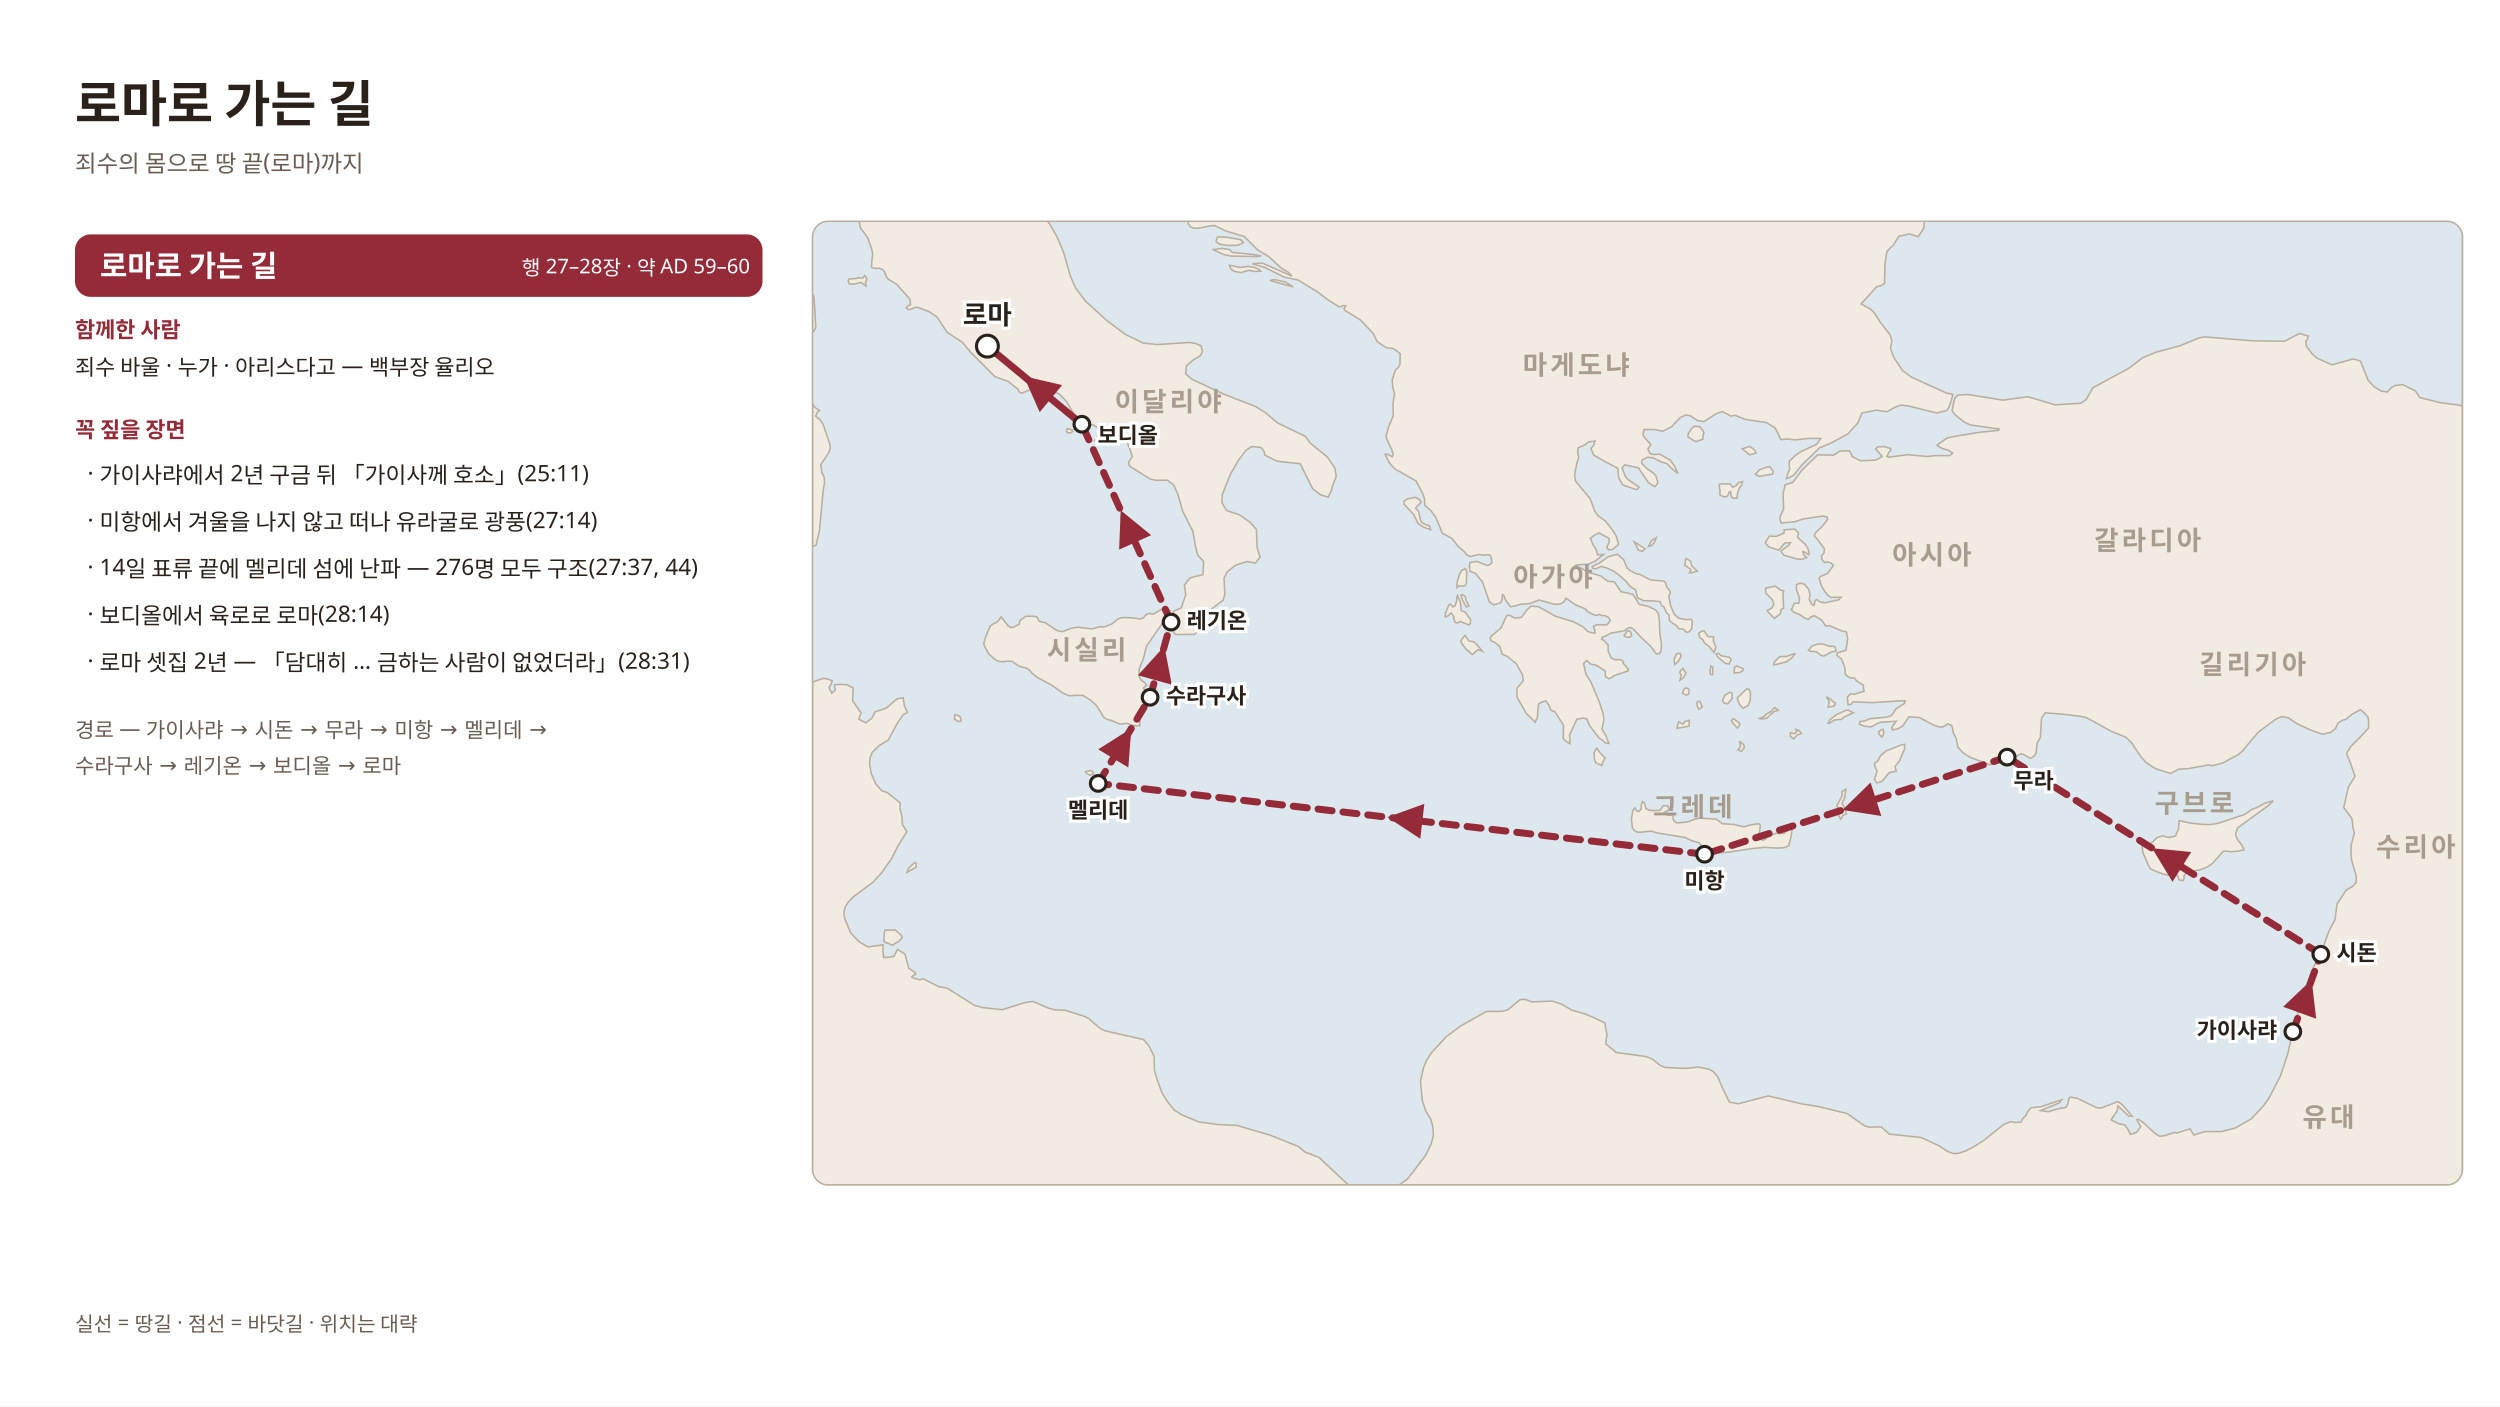
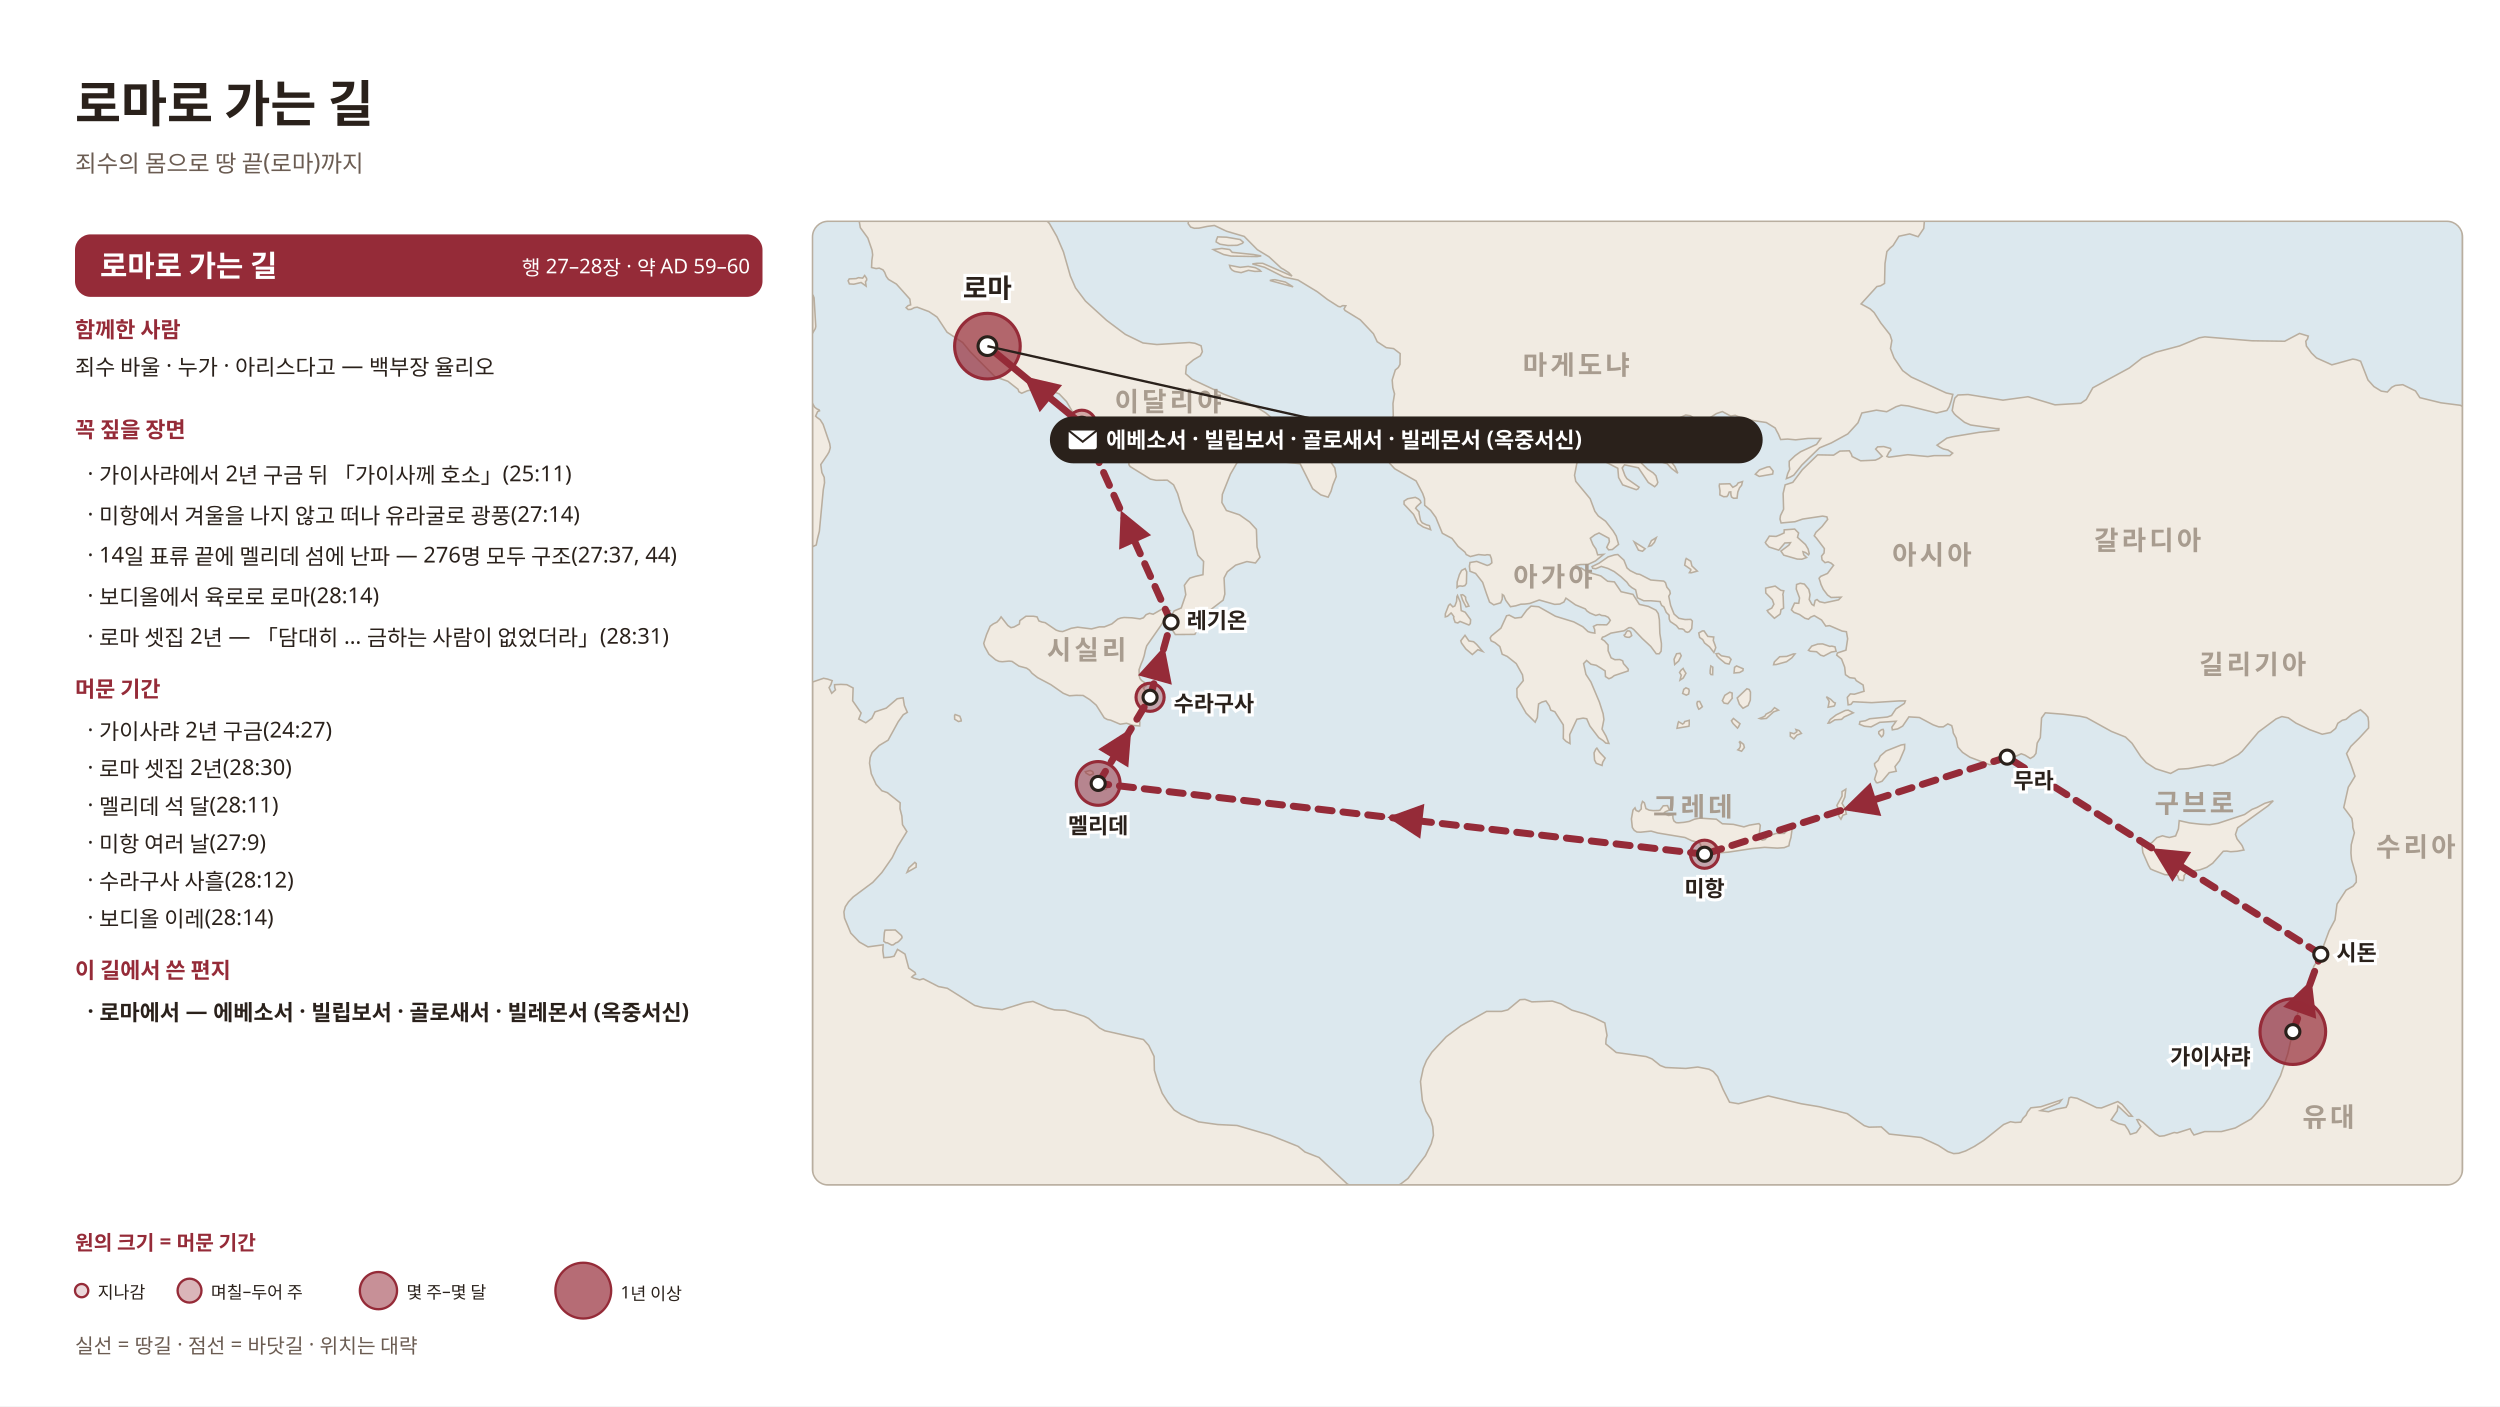
<svg xmlns="http://www.w3.org/2000/svg" width="1600" height="900" viewBox="0 0 1600 900" font-family="'Malgun Gothic','맑은 고딕','Noto Sans KR','WenQuanYi Zen Hei',sans-serif">
  <rect width="1600" height="900" fill="#FFFFFF" />
  <defs>
    <marker id="m4a4" viewBox="0 0 10 10" refX="6" refY="5" markerWidth="5" markerHeight="5" orient="auto">
      <path d="M0,0 L10,5 L0,10 Z" fill="#952B38" />
    </marker>
    <clipPath id="m4clip">
      <rect x="520" y="141.63" width="1056" height="616.741" rx="10" />
    </clipPath>
  </defs>
  <g clip-path="url(#m4clip)">
    <rect x="520" y="141.63" width="1056" height="616.741" fill="#DCE8EE" />
    <path d="M1055.5,518.5L1058.1,518.8L1061.6,518.7L1062.4,518.5L1064.5,515.7L1067.2,515.6L1068.4,518.4L1065.7,519.6L1065.1,520.3L1065.6,520.9L1067.8,521.9L1070.6,521.5L1070.7,523.6L1071.3,525.4L1072.7,526.5L1074.2,526.6L1077.7,526.3L1081.1,525.7L1084.4,524.3L1087.9,523.6L1098.5,524.3L1102.3,527.2L1109.4,527.6L1116.1,529.2L1119.6,528.1L1125.7,527.1L1126.6,528.2L1125.8,534.8L1126.2,536.8L1127.9,537.7L1129.6,537.3L1131.7,535.1L1136.7,533.4L1141.9,533.4L1146.3,529.0L1147.7,528.8L1146.9,530.9L1146.2,536.0L1145.3,539.0L1144.9,541.3L1141.9,542.5L1137.5,542.8L1129.3,542.3L1121.2,543.1L1106.0,545.4L1090.9,546.5L1088.9,545.8L1088.9,542.8L1088.5,540.8L1087.5,539.3L1082.8,538.1L1078.4,536.0L1060.9,533.1L1056.7,531.9L1050.0,532.6L1047.6,532.5L1045.9,531.4L1044.7,529.6L1044.1,524.1L1045.1,518.5L1046.4,517.0L1047.1,518.7L1048.8,519.4L1050.4,517.7L1050.4,515.2L1051.2,512.9L1052.4,513.8L1053.4,517.5L1055.5,518.5ZM1039.3,358.5L1041.3,363.5L1043.3,365.2L1047.5,367.3L1049.5,367.6L1056.5,371.2L1064.8,371.9L1065.9,372.9L1066.8,375.8L1068.6,378.0L1069.0,379.8L1068.0,381.6L1069.2,387.5L1071.4,393.0L1074.5,395.7L1078.4,396.5L1082.1,396.4L1083.1,397.5L1082.7,402.3L1081.1,404.3L1079.9,404.7L1078.6,404.2L1077.7,403.0L1076.6,402.5L1074.5,402.4L1072.9,400.4L1069.0,397.8L1068.3,396.2L1068.2,393.7L1066.4,391.9L1064.9,388.4L1063.5,387.5L1062.7,385.8L1062.5,385.0L1056.7,384.5L1052.0,384.5L1048.0,382.6L1046.8,377.5L1044.4,376.1L1042.6,374.6L1041.2,372.6L1037.3,369.0L1033.1,365.8L1029.1,363.8L1024.8,362.5L1021.3,364.0L1019.3,363.7L1018.9,362.6L1023.3,360.5L1029.2,356.4L1033.4,355.1L1035.4,354.9L1039.3,358.5ZM1451.6,515.7L1432.1,529.8L1430.7,534.0L1431.7,536.9L1434.4,540.4L1435.0,541.3L1436.1,544.0L1431.8,544.8L1427.6,545.1L1425.2,544.7L1422.9,544.8L1416.1,552.5L1412.3,555.1L1407.9,556.7L1403.5,557.5L1401.2,557.6L1399.2,558.6L1397.8,560.4L1397.8,562.2L1397.1,563.6L1394.7,563.2L1393.7,560.5L1391.9,559.3L1387.6,559.9L1385.5,559.8L1378.5,557.1L1376.3,556.1L1375.0,553.8L1371.4,545.6L1370.8,539.5L1374.2,541.1L1377.3,539.2L1380.4,536.1L1384.0,534.9L1386.1,535.5L1388.4,536.0L1392.4,535.0L1394.2,530.5L1394.7,525.2L1401.4,526.7L1408.4,527.5L1414.1,527.8L1419.6,526.9L1436.5,521.3L1441.3,518.0L1444.4,516.8L1449.5,514.1L1454.9,512.5L1451.6,515.7ZM524.9,268.6L526.8,271.6L531.0,283.9L531.4,286.5L530.6,289.2L529.5,291.1L525.3,297.3L526.0,302.4L527.5,305.5L527.7,309.0L526.9,313.4L524.4,340.0L523.2,344.7L522.4,348.8L520.0,349.9L520.0,258.2L521.4,260.6L522.8,261.7L524.2,262.3L524.5,262.9L523.3,263.4L522.0,266.3L522.8,267.1L524.9,268.6ZM520.0,188.7L520.4,189.1L521.0,190.6L522.1,208.9L521.8,210.3L520.0,213.3ZM746.7,393.0L744.2,398.3L742.9,400.4L733.9,413.3L733.0,416.3L732.3,419.6L731.4,422.4L730.2,425.2L729.0,428.6L729.1,432.5L729.6,434.3L730.7,435.6L732.5,436.8L733.8,438.6L731.7,440.3L734.1,443.5L736.0,445.5L736.2,447.4L736.2,449.3L732.2,453.1L730.6,455.0L729.5,457.5L729.1,460.1L729.5,462.3L729.4,464.6L725.3,464.3L721.0,462.9L716.9,463.5L710.8,460.9L708.7,460.5L706.7,459.4L701.6,451.3L697.5,447.8L693.2,445.1L688.8,445.0L684.4,445.3L680.5,443.7L672.6,438.2L664.1,433.7L660.5,430.9L658.9,428.9L657.0,427.6L652.1,426.3L647.7,423.3L645.8,423.1L641.5,423.5L639.4,423.3L637.2,422.3L632.9,418.7L630.2,413.8L629.6,411.7L631.4,406.1L633.7,400.8L635.7,399.3L638.0,398.2L639.5,396.6L640.7,394.8L645.0,400.3L647.0,401.7L648.9,401.3L652.4,399.4L652.7,397.2L656.6,394.4L661.4,394.4L663.7,394.8L664.9,397.4L666.8,398.1L668.9,398.5L676.0,403.3L678.1,404.0L680.1,404.2L685.6,402.1L689.7,401.4L698.6,402.5L703.5,401.2L706.8,401.2L711.6,399.3L715.4,396.2L717.4,395.5L719.4,395.2L724.5,395.4L729.6,396.1L731.8,395.4L733.5,393.4L735.7,392.5L738.0,393.1L743.9,389.7L746.4,389.5L748.9,390.8L746.7,393.0ZM1576.0,141.6L1576.0,758.4L520.0,758.4L520.0,436.5L527.1,434.1L529.6,434.6L532.6,435.6L531.8,438.1L530.6,440.1L532.3,443.7L534.7,441.5L534.2,440.0L534.1,438.2L538.2,438.0L542.0,438.2L546.0,440.3L545.7,448.5L551.1,456.3L549.6,460.2L554.1,462.6L558.0,459.7L560.0,455.6L567.2,453.2L574.2,447.2L578.0,446.6L578.8,451.5L580.7,455.9L578.1,457.4L574.8,462.0L568.4,473.7L562.7,477.1L558.2,481.6L556.9,484.8L556.5,488.5L557.6,495.2L560.7,502.0L564.4,506.1L567.9,507.3L576.1,513.8L576.0,517.6L577.2,522.3L577.6,527.8L580.4,532.2L574.4,541.9L571.0,548.9L564.4,558.4L558.6,564.7L546.1,574.0L543.1,577.1L541.0,580.3L540.1,583.6L540.5,587.6L544.5,597.2L550.0,602.9L555.5,606.0L565.2,604.7L565.0,608.4L565.6,612.9L569.5,612.6L572.2,612.0L574.4,607.6L579.2,610.6L581.6,619.6L585.6,622.4L586.0,623.5L584.7,624.2L583.5,625.3L584.7,626.0L588.6,627.1L590.9,626.4L594.8,628.4L600.6,631.4L606.3,632.5L623.8,643.5L629.2,644.9L641.4,646.2L655.8,641.7L661.1,640.9L670.7,645.1L674.8,646.3L681.8,646.6L693.8,650.4L696.7,651.8L703.7,657.9L707.1,659.7L731.8,665.3L735.2,669.1L738.6,676.1L738.8,685.0L740.7,691.4L743.8,699.7L747.5,705.5L751.5,710.4L756.2,713.4L767.1,718.0L779.3,719.7L791.7,720.3L812.9,726.5L830.8,733.7L835.2,737.3L844.2,740.8L862.2,757.7L863.5,758.4L895.3,758.4L896.5,757.7L901.1,754.2L912.3,739.6L916.0,732.0L917.4,726.7L917.0,721.2L915.7,716.3L912.6,711.2L910.3,704.4L909.1,692.1L910.9,683.7L913.0,678.6L916.4,673.4L925.6,663.5L935.0,656.5L951.4,647.3L961.0,647.3L965.0,646.3L972.8,639.8L976.0,639.6L980.4,641.2L993.5,640.7L999.1,642.5L1006.0,646.5L1014.6,649.0L1020.6,651.5L1027.1,654.7L1028.5,662.7L1027.9,665.0L1027.7,668.1L1034.4,673.6L1053.5,676.2L1057.3,677.7L1062.5,681.9L1065.9,683.2L1078.9,683.8L1086.6,682.9L1093.8,684.3L1096.5,685.8L1099.3,689.0L1102.7,697.1L1104.0,699.7L1106.9,705.4L1112.6,706.4L1131.7,701.4L1152.8,706.4L1164.3,708.3L1182.2,712.7L1193.1,720.4L1196.2,721.4L1204.0,721.2L1209.1,725.8L1229.5,728.0L1240.4,733.0L1246.6,737.0L1250.3,738.3L1253.5,738.1L1258.0,736.6L1263.6,733.7L1269.7,729.8L1282.3,719.7L1286.7,717.9L1289.7,718.4L1293.3,718.2L1294.8,715.6L1296.7,713.7L1297.7,711.5L1299.8,709.0L1306.2,708.3L1319.4,703.9L1317.9,705.9L1305.9,710.8L1311.0,711.5L1316.3,709.8L1322.3,708.7L1323.4,706.6L1324.2,702.7L1325.4,702.2L1329.4,702.9L1341.8,708.9L1344.9,709.1L1353.6,705.7L1355.4,705.0L1358.2,706.9L1364.6,714.4L1362.4,714.3L1355.5,707.8L1355.0,711.0L1351.1,716.7L1355.9,719.1L1359.9,720.0L1362.1,723.2L1363.4,726.0L1367.3,724.8L1370.1,721.0L1368.7,718.8L1367.6,716.6L1368.9,716.5L1371.6,718.4L1379.4,725.6L1382.1,727.2L1385.1,726.9L1391.5,724.8L1393.3,725.1L1401.7,722.4L1402.8,724.5L1404.1,726.4L1411.0,724.2L1421.7,724.2L1430.6,721.9L1440.8,716.1L1441.6,715.2L1448.6,707.8L1452.0,703.0L1452.2,702.7L1459.5,688.5L1464.2,674.4L1468.6,654.9L1471.7,645.0L1474.4,638.4L1475.6,633.0L1477.3,629.4L1479.1,624.8L1480.8,618.5L1484.1,613.4L1490.6,595.8L1494.4,588.7L1495.7,578.6L1501.5,569.7L1506.0,567.1L1508.0,564.6L1508.0,560.8L1505.0,550.3L1504.6,545.9L1504.8,540.6L1506.8,533.0L1505.8,529.5L1505.7,527.1L1505.2,523.8L1500.0,516.8L1502.9,503.8L1504.9,500.6L1507.2,496.8L1504.6,489.3L1501.8,482.3L1504.5,477.7L1510.0,472.3L1515.9,465.9L1515.9,462.0L1515.5,459.0L1513.9,457.0L1510.7,454.2L1505.3,457.1L1501.4,460.4L1499.0,461.0L1496.2,462.9L1494.8,466.2L1491.6,468.8L1486.2,469.9L1478.2,467.0L1469.4,462.8L1464.5,459.4L1460.4,458.6L1456.7,460.1L1445.4,468.5L1435.0,480.8L1432.5,482.9L1422.8,488.2L1416.4,490.0L1413.4,489.6L1400.6,491.9L1394.2,492.3L1389.2,495.0L1379.6,492.0L1373.6,488.1L1370.1,484.2L1364.5,475.7L1360.3,471.7L1351.3,468.1L1335.4,459.3L1331.2,458.4L1320.4,457.1L1309.0,456.2L1306.6,459.5L1305.8,472.1L1303.8,475.6L1303.0,482.2L1301.6,484.1L1299.4,485.4L1296.0,483.3L1293.6,482.4L1288.1,485.0L1277.1,488.8L1273.3,489.4L1260.7,484.6L1256.0,481.5L1253.0,478.1L1251.9,472.4L1250.1,469.1L1249.8,466.9L1249.1,464.4L1246.6,463.3L1243.7,465.2L1240.8,465.2L1237.2,463.9L1228.4,459.2L1221.7,458.8L1217.7,464.7L1214.5,466.5L1211.1,467.1L1210.8,465.4L1213.5,461.6L1203.0,462.3L1197.5,465.2L1193.2,464.8L1190.0,463.5L1190.4,461.8L1193.8,461.3L1196.6,460.0L1207.9,458.9L1210.6,457.9L1213.4,453.7L1218.8,450.2L1219.4,448.6L1215.3,448.6L1197.9,449.7L1186.0,449.1L1184.6,450.8L1182.8,451.1L1182.3,446.3L1184.2,444.1L1186.8,444.3L1193.0,442.4L1192.4,438.4L1188.0,435.6L1187.1,434.1L1183.8,433.7L1181.1,431.8L1180.6,427.0L1178.6,421.8L1175.5,419.3L1175.9,417.9L1181.4,416.1L1182.5,408.8L1181.7,404.3L1179.0,403.9L1170.9,400.4L1168.5,400.7L1165.8,396.8L1161.1,394.0L1158.8,395.0L1157.4,396.3L1155.2,395.7L1151.7,393.3L1148.1,391.9L1146.5,390.3L1148.5,386.0L1151.2,386.1L1151.7,382.7L1149.6,377.0L1149.8,374.1L1152.1,373.3L1154.8,373.8L1157.6,377.2L1158.4,380.6L1157.9,383.7L1159.6,386.8L1160.9,387.6L1161.7,384.3L1162.9,383.7L1164.5,385.1L1167.8,385.8L1176.7,383.9L1178.3,382.2L1171.9,382.4L1169.6,380.8L1166.9,377.2L1165.4,374.0L1165.0,372.5L1164.2,370.1L1165.2,368.9L1169.6,367.0L1173.5,361.8L1171.9,360.4L1170.0,359.6L1168.0,360.1L1166.1,358.3L1165.8,355.9L1167.4,353.9L1167.6,351.1L1162.5,344.4L1161.1,342.9L1162.2,340.7L1166.1,337.0L1169.7,332.4L1169.2,330.8L1166.5,330.3L1153.7,332.2L1148.8,333.9L1139.9,334.7L1139.2,332.2L1139.5,330.0L1141.5,325.9L1141.2,315.8L1142.5,310.3L1147.4,308.7L1153.5,300.6L1163.3,291.1L1173.5,291.3L1177.5,288.7L1183.6,288.5L1184.8,290.5L1185.4,292.2L1190.8,294.9L1200.2,294.5L1202.5,293.5L1204.6,292.0L1200.4,287.4L1201.7,286.0L1205.6,285.8L1209.9,287.0L1210.2,288.0L1208.9,289.5L1207.6,292.1L1208.9,292.6L1221.0,291.0L1233.8,292.2L1237.8,291.6L1247.9,291.6L1249.7,290.0L1246.7,288.0L1243.7,287.3L1241.7,286.3L1239.7,284.9L1246.0,280.4L1249.7,279.5L1266.6,276.7L1279.2,275.4L1279.3,274.3L1277.5,274.3L1261.2,272.0L1257.3,270.3L1251.9,266.0L1250.7,264.8L1249.4,262.8L1250.2,258.3L1251.1,254.8L1253.1,252.8L1259.6,252.5L1281.9,256.1L1297.9,253.9L1315.2,259.1L1331.7,258.1L1335.2,255.7L1339.4,248.2L1362.8,235.5L1371.0,229.1L1379.8,225.4L1394.9,221.4L1407.5,216.2L1411.1,215.6L1441.3,218.1L1462.2,218.4L1471.7,213.4L1477.3,215.1L1476.8,216.9L1475.7,218.4L1476.1,221.5L1479.4,226.0L1482.6,229.1L1492.4,233.5L1505.8,229.8L1508.0,230.2L1510.8,231.2L1515.5,243.2L1519.3,247.4L1524.0,250.3L1527.9,250.9L1530.7,247.9L1533.0,246.7L1537.8,246.2L1545.9,250.2L1548.7,254.5L1562.2,257.8L1574.7,259.4L1576.0,260.2L1576.0,141.6L1231.6,141.6L1231.2,146.2L1227.6,151.5L1222.2,149.7L1215.3,151.2L1211.6,157.1L1209.5,158.9L1207.6,161.0L1206.4,168.7L1206.1,181.4L1203.6,182.9L1201.2,183.4L1191.1,194.5L1196.9,197.7L1199.4,200.0L1203.7,206.7L1209.6,214.2L1210.8,217.9L1209.9,223.1L1212.2,229.1L1217.7,237.2L1223.2,241.3L1245.6,251.5L1249.8,252.4L1248.8,256.5L1247.5,260.3L1246.0,262.7L1239.4,264.3L1221.3,259.8L1216.7,259.3L1213.5,260.3L1207.5,263.5L1200.9,262.5L1191.6,264.3L1189.1,270.6L1182.6,277.7L1172.0,283.5L1164.5,286.6L1153.2,297.6L1148.0,304.1L1145.8,305.3L1143.3,306.3L1144.1,303.2L1145.4,300.3L1145.1,298.2L1145.1,295.2L1148.9,291.6L1152.4,289.1L1162.6,284.4L1165.3,280.6L1157.2,280.6L1149.2,281.5L1144.1,281.0L1139.6,281.3L1138.2,277.9L1137.1,275.9L1136.1,273.9L1130.4,270.4L1116.9,268.4L1110.5,265.8L1107.7,266.3L1102.3,263.4L1098.5,264.7L1090.6,269.8L1086.4,269.2L1081.9,266.1L1078.9,265.6L1075.4,267.2L1069.8,273.1L1064.1,276.0L1059.0,274.9L1052.2,274.9L1051.5,278.2L1052.9,280.5L1056.5,284.4L1054.7,287.4L1056.1,290.3L1058.5,290.9L1062.3,290.7L1069.0,294.5L1071.9,298.6L1073.8,302.9L1069.8,299.8L1067.0,296.8L1063.2,295.6L1057.8,293.0L1054.5,292.6L1051.0,294.4L1050.6,296.5L1054.5,300.3L1058.0,302.6L1059.8,304.5L1061.0,308.7L1060.4,310.1L1059.0,311.5L1054.9,308.8L1048.6,299.4L1039.7,297.5L1038.2,299.5L1040.0,304.4L1041.2,306.3L1049.0,311.8L1048.3,312.9L1047.2,313.4L1038.5,310.3L1035.9,305.6L1035.4,299.7L1027.5,295.6L1019.9,291.2L1018.2,286.9L1019.8,285.3L1020.9,282.3L1016.7,282.8L1014.2,284.8L1009.9,286.6L1009.7,289.8L1010.4,292.7L1009.1,296.9L1007.7,304.2L1008.5,308.1L1017.7,319.2L1020.7,327.2L1022.9,330.2L1027.6,333.6L1032.4,339.8L1034.4,343.1L1035.9,348.4L1031.9,351.7L1029.5,351.9L1028.3,350.3L1030.0,346.7L1029.7,344.5L1023.4,341.1L1020.7,342.3L1017.8,344.5L1019.5,348.6L1021.4,351.4L1022.5,355.1L1026.3,354.8L1021.1,359.0L1016.4,361.2L1011.7,361.3L1008.7,361.7L1007.7,362.7L1010.1,363.5L1012.1,363.6L1015.4,365.9L1024.5,368.6L1028.9,372.0L1033.2,372.4L1037.5,378.7L1045.1,380.4L1049.2,386.8L1055.0,388.1L1059.8,390.5L1061.3,392.7L1062.0,396.7L1062.3,405.4L1063.3,411.8L1063.3,413.8L1063.1,416.8L1061.9,418.4L1060.0,418.4L1056.5,413.7L1051.1,408.7L1045.5,402.8L1043.9,401.7L1042.5,401.7L1039.4,403.7L1031.0,405.2L1027.1,407.3L1025.6,407.8L1025.0,409.0L1026.9,410.2L1029.2,412.8L1029.2,416.5L1031.1,421.0L1033.5,422.2L1036.7,422.1L1038.5,422.9L1039.0,424.7L1040.9,426.8L1042.1,428.3L1042.0,429.4L1033.1,432.4L1031.4,433.7L1029.7,434.4L1027.5,433.0L1027.3,429.4L1024.4,427.5L1021.6,425.8L1018.2,425.1L1015.4,422.7L1013.5,424.7L1015.0,431.6L1018.2,436.5L1023.6,449.3L1026.0,456.8L1026.5,460.5L1025.3,466.6L1027.9,471.2L1029.7,475.8L1027.7,475.6L1026.0,474.0L1023.2,472.1L1017.5,464.6L1015.5,460.0L1013.2,459.6L1009.2,460.3L1004.6,470.2L1004.8,475.9L1002.3,474.5L1000.5,472.7L1000.6,466.5L1000.5,463.9L995.1,455.5L992.5,454.5L991.5,451.7L989.4,448.6L986.9,449.3L984.7,450.5L984.2,455.0L983.9,459.2L982.5,462.2L976.7,456.4L970.9,446.2L970.8,440.7L974.9,435.6L974.4,431.9L970.4,424.7L964.6,420.1L961.4,418.7L959.9,413.8L956.8,411.3L954.3,410.1L953.7,408.3L954.5,407.0L960.6,402.0L964.2,394.1L965.9,393.7L969.6,395.6L973.7,395.1L977.1,390.5L979.9,387.9L984.7,388.3L995.5,394.4L1007.2,398.0L1013.0,401.1L1016.3,404.2L1018.1,404.8L1020.7,405.2L1020.6,403.0L1019.8,400.9L1022.1,399.8L1028.3,399.9L1029.5,398.7L1030.6,397.0L1029.3,395.1L1027.2,394.1L1025.0,393.9L1023.6,393.2L1021.3,393.9L1017.5,392.3L1015.6,391.0L1014.6,389.7L1008.3,387.1L1002.2,382.8L1000.9,385.3L998.3,386.6L995.0,386.8L985.1,384.0L979.1,386.2L975.9,386.6L973.3,386.7L970.2,387.7L966.7,388.3L963.7,384.2L962.4,381.1L961.5,380.5L961.4,383.5L960.4,385.8L956.0,387.1L953.3,385.3L951.3,379.8L948.9,372.7L944.4,367.0L940.8,365.6L940.4,362.4L940.8,360.0L945.1,359.3L951.8,361.9L953.3,361.4L954.8,360.2L954.5,357.5L953.6,355.2L951.7,355.0L950.4,355.3L946.2,354.9L941.0,356.2L938.4,354.9L937.6,353.4L933.2,349.7L929.3,344.6L923.1,341.3L918.9,331.1L915.6,326.6L911.8,323.4L911.7,319.2L910.5,315.8L906.3,307.8L892.6,300.0L889.4,296.5L887.9,293.6L886.5,290.8L887.9,290.7L889.2,291.4L891.0,292.3L891.7,290.9L890.8,287.9L887.4,280.8L887.1,278.9L888.8,272.9L891.7,266.2L891.5,258.2L892.5,252.1L891.4,248.1L891.0,243.2L893.0,236.8L894.9,235.2L896.0,233.2L896.1,226.3L891.9,223.1L887.2,222.5L881.4,218.7L879.0,213.6L870.6,204.7L860.8,198.7L860.2,197.7L860.8,196.6L861.3,195.7L859.3,195.6L857.8,196.4L856.5,196.1L849.6,191.7L843.2,186.8L830.7,179.2L821.7,177.3L809.4,171.1L801.5,168.9L804.6,168.5L808.1,168.5L826.9,176.7L824.8,174.5L821.7,172.5L819.9,171.5L812.1,164.3L804.7,159.8L796.3,151.3L785.0,148.0L777.2,144.3L772.6,144.9L767.4,146.0L764.3,146.1L762.0,145.3L760.4,143.1L760.6,141.6L670.2,141.6L671.6,143.0L676.4,151.4L680.6,161.2L685.0,176.6L688.3,184.2L694.7,192.7L708.2,205.0L720.2,214.0L731.5,219.5L740.4,220.5L761.2,219.2L764.8,219.7L768.7,221.3L769.5,225.1L768.2,227.7L763.8,230.3L759.3,234.1L758.8,239.2L763.0,242.8L783.1,252.2L803.7,260.2L810.1,264.3L817.5,270.6L835.5,279.3L838.5,283.5L849.5,292.5L854.3,299.5L855.2,305.0L853.0,310.4L851.9,314.3L850.0,318.2L845.3,316.7L840.1,312.8L832.1,296.8L817.6,295.2L814.7,293.9L809.4,291.2L809.2,289.4L807.8,287.1L806.6,286.3L801.0,285.8L797.2,288.4L792.6,294.6L787.5,303.4L782.3,316.4L782.0,321.6L784.9,326.7L793.3,329.5L799.8,334.1L804.1,338.8L804.5,350.1L806.4,356.6L803.5,360.3L798.0,359.4L790.8,361.7L785.5,365.9L783.4,369.9L783.9,380.2L782.8,384.1L773.0,391.6L767.9,399.2L766.6,402.4L764.7,406.0L752.2,406.1L749.4,401.7L749.3,395.1L751.4,391.0L756.0,389.1L758.9,380.6L758.0,374.6L759.9,371.9L761.5,370.0L765.0,368.9L769.9,367.8L770.3,359.3L766.6,355.4L765.2,350.1L763.4,340.0L757.0,327.3L753.7,315.9L751.1,310.3L747.1,307.3L739.9,307.4L736.2,306.6L723.3,298.6L722.5,297.4L722.5,295.4L724.7,292.2L723.3,287.9L721.7,283.9L719.3,280.4L716.5,278.6L710.7,279.7L708.7,280.6L705.1,280.2L702.2,281.8L700.6,281.9L705.1,275.8L703.9,274.4L699.4,271.9L693.4,271.5L691.8,271.1L690.7,272.8L689.6,271.9L689.7,269.2L682.6,257.0L677.9,252.1L675.6,251.2L671.3,252.2L664.1,250.1L659.8,249.6L657.5,250.1L653.9,251.7L652.1,250.7L651.5,249.1L645.0,244.0L636.8,241.1L621.0,225.2L616.1,219.2L606.1,212.6L599.7,202.9L594.5,199.4L587.0,196.6L585.2,196.9L583.0,198.0L581.2,198.1L579.9,196.9L581.2,195.6L582.8,195.1L582.3,191.4L573.7,181.8L568.6,178.8L567.2,176.9L566.2,174.3L565.1,172.7L562.7,171.6L560.7,171.9L557.8,171.2L558.0,166.6L558.5,163.1L558.1,160.1L555.4,152.3L550.6,145.7L549.9,141.6ZM699.6,495.4L697.4,496.1L695.1,494.8L694.6,493.9L697.7,493.1L699.3,493.8L699.8,495.0L699.6,495.4ZM685.6,276.8L684.0,277.2L683.0,276.7L682.5,276.0L683.2,274.2L686.5,275.3L686.4,276.3L685.6,276.8ZM615.2,461.4L613.4,461.8L611.0,460.3L610.9,458.0L611.3,457.3L614.3,458.4L615.1,460.5L615.2,461.4ZM786.9,169.8L793.7,171.1L798.8,170.5L803.4,171.3L806.2,172.8L806.9,173.6L803.1,173.7L799.0,173.0L794.3,174.5L790.1,173.7L788.5,172.8L787.4,171.5L786.9,169.8ZM807.2,163.8L804.5,164.2L787.9,163.9L783.1,162.9L777.7,160.4L776.5,159.7L782.0,159.0L787.0,159.7L788.6,161.5L802.2,162.9L807.2,163.8ZM791.8,157.0L785.9,157.1L780.8,156.3L778.3,154.8L778.5,153.6L779.3,151.6L785.0,151.8L793.7,153.3L795.7,155.0L795.2,155.7L791.8,157.0ZM1204.5,500.0L1201.7,501.0L1200.9,500.9L1199.7,498.7L1201.3,493.5L1199.8,490.1L1199.7,488.7L1202.0,486.7L1203.4,483.8L1207.1,480.6L1216.7,476.8L1219.0,476.4L1218.9,479.4L1215.7,486.9L1212.8,490.6L1213.6,493.6L1209.1,494.5L1204.5,500.0ZM1179.5,521.7L1178.2,524.3L1176.7,522.1L1177.4,519.6L1175.6,515.5L1178.9,509.5L1178.9,506.6L1181.3,505.1L1180.7,510.1L1178.9,514.1L1180.7,517.3L1181.7,521.0L1179.5,521.7ZM1205.1,470.8L1204.2,471.6L1202.4,469.5L1202.4,468.3L1204.2,467.0L1205.2,466.8L1205.5,467.6L1205.5,469.5L1205.1,470.8ZM1173.8,451.9L1170.0,452.6L1170.7,448.9L1168.9,445.9L1171.7,447.6L1173.6,449.5L1174.6,449.9L1174.3,451.1L1173.8,451.9ZM1171.1,462.7L1170.0,462.8L1171.3,460.5L1175.2,457.5L1181.0,454.7L1182.9,454.5L1186.1,456.2L1180.2,458.9L1178.6,460.4L1174.3,460.7L1171.1,462.7ZM1118.8,451.5L1115.5,453.3L1113.2,450.7L1111.8,446.7L1118.0,440.8L1119.5,441.3L1120.3,442.9L1120.2,448.1L1118.8,451.5ZM1108.7,446.8L1105.8,450.4L1103.4,450.0L1102.3,448.4L1103.9,445.0L1107.1,443.0L1108.6,443.6L1108.5,446.1L1108.7,446.8ZM1116.4,478.4L1114.6,480.8L1112.2,479.9L1113.2,479.0L1113.8,477.8L1113.8,476.0L1113.2,475.0L1113.6,474.6L1115.9,476.4L1116.4,478.4ZM1112.6,465.2L1112.0,466.0L1109.1,463.0L1108.1,461.3L1109.4,459.8L1113.6,463.2L1112.6,465.2ZM1166.5,412.1L1171.1,413.7L1172.3,413.5L1174.4,414.0L1175.1,416.8L1172.1,417.3L1167.2,419.9L1165.2,419.3L1162.6,417.1L1158.6,416.8L1157.4,416.2L1159.5,413.5L1163.4,412.2L1166.5,412.1ZM1136.8,425.3L1135.1,425.4L1135.6,423.6L1139.0,420.3L1143.5,420.1L1147.8,418.5L1148.8,418.5L1146.8,421.0L1143.4,423.5L1136.8,425.3ZM1130.5,459.8L1127.1,460.1L1126.1,459.8L1128.1,459.0L1129.6,458.2L1130.2,457.1L1133.6,455.3L1135.7,452.9L1138.2,454.5L1135.1,455.6L1130.5,459.8ZM1152.9,469.4L1150.0,470.5L1148.1,472.9L1145.8,471.2L1145.8,468.9L1148.2,469.6L1150.0,468.3L1149.4,466.9L1151.5,467.6L1152.9,469.4ZM1074.3,423.1L1071.8,425.3L1071.4,421.9L1073.0,418.4L1075.2,418.1L1076.0,419.7L1074.3,423.1ZM1077.3,433.9L1075.2,435.3L1076.0,432.1L1074.9,430.4L1075.8,429.0L1077.2,427.8L1077.8,429.0L1079.0,430.9L1077.3,433.9ZM1081.1,461.0L1081.1,463.8L1080.9,464.8L1073.3,466.1L1073.9,463.0L1074.3,461.9L1076.9,463.4L1077.8,462.7L1078.2,461.8L1081.1,461.0ZM1096.2,427.0L1096.1,431.8L1095.0,431.7L1094.5,431.0L1094.5,429.2L1094.9,426.2L1096.2,427.0ZM1098.1,414.5L1096.9,417.6L1094.1,414.0L1090.9,411.5L1089.7,409.3L1087.8,408.0L1087.2,405.1L1089.5,403.8L1090.6,403.8L1093.0,407.3L1096.8,407.7L1096.5,409.9L1097.6,412.8L1098.1,414.5ZM1107.9,422.0L1106.6,425.0L1104.2,424.5L1100.3,421.3L1098.9,419.8L1098.3,418.4L1099.9,418.2L1101.7,419.7L1106.7,420.6L1107.9,422.0ZM1087.9,453.6L1087.2,453.9L1086.3,451.9L1086.0,450.1L1086.4,449.0L1087.8,448.9L1089.5,452.3L1087.9,453.6ZM1139.2,393.1L1135.6,395.7L1131.7,391.9L1131.0,390.7L1133.9,389.2L1135.3,386.7L1134.3,383.8L1130.1,379.5L1130.0,376.4L1136.1,375.1L1139.8,377.8L1141.6,378.1L1141.0,380.6L1141.2,381.4L1141.5,389.2L1139.8,390.2L1139.5,392.3L1139.2,393.1ZM1151.1,341.1L1150.4,343.9L1155.5,348.5L1157.2,351.4L1157.9,354.3L1157.5,355.1L1155.5,353.6L1153.9,353.1L1154.4,355.1L1156.2,356.8L1153.2,357.9L1150.2,357.8L1141.6,355.3L1139.8,352.7L1144.9,348.9L1145.9,347.3L1142.3,347.5L1138.4,352.1L1132.2,350.1L1130.4,348.2L1129.8,347.2L1132.4,343.1L1136.7,343.3L1139.0,342.4L1141.8,341.1L1141.9,339.1L1148.6,338.6L1151.1,341.1ZM1052.9,351.2L1051.2,352.8L1048.6,352.1L1045.9,346.8L1052.9,351.2ZM1056.9,349.2L1055.1,349.7L1056.9,346.0L1060.0,344.1L1058.8,347.1L1056.9,349.2ZM1086.3,365.5L1082.3,366.6L1081.2,366.5L1082.1,365.0L1082.1,364.4L1078.2,361.7L1078.8,358.3L1079.2,357.4L1082.1,359.2L1082.8,362.2L1086.3,365.5ZM1123.9,289.9L1119.8,291.1L1115.0,287.3L1119.6,285.7L1121.6,286.9L1123.1,288.2L1123.9,289.9ZM1114.6,310.6L1113.3,312.2L1112.2,314.9L1111.7,318.8L1109.5,318.9L1108.2,318.1L1107.8,316.7L1107.7,314.8L1106.7,314.9L1105.9,316.9L1105.2,317.8L1103.1,317.9L1100.7,316.7L1100.8,314.1L1100.3,311.0L1100.5,309.8L1107.1,309.6L1109.0,311.9L1111.4,310.6L1112.4,309.1L1115.2,308.2L1114.6,310.6ZM1089.9,281.1L1085.2,282.7L1080.3,279.6L1080.4,277.7L1082.9,273.9L1084.3,272.8L1087.9,273.1L1089.9,275.7L1090.5,276.9L1089.8,279.0L1089.9,281.1ZM1134.5,303.4L1125.9,304.9L1123.4,303.5L1126.1,300.7L1131.0,298.9L1132.6,298.7L1134.8,301.5L1134.5,303.4ZM586.3,555.0L580.5,558.3L581.7,555.4L585.5,551.9L586.4,552.7L586.3,555.0ZM574.4,603.1L573.4,603.4L571.7,604.7L570.6,604.8L567.9,603.4L567.0,603.4L565.6,602.4L566.0,596.9L566.4,595.3L573.0,595.2L576.6,598.4L577.2,599.2L577.3,600.2L575.7,602.0L574.4,603.1ZM553.4,176.3L554.6,178.1L554.7,179.2L553.9,180.4L554.3,183.1L551.1,180.8L546.4,181.9L543.6,181.7L542.8,179.7L543.5,178.5L547.9,178.3L549.4,177.7L552.1,178.0L553.4,176.3ZM709.1,503.6L707.7,505.2L704.3,505.1L701.0,502.7L701.0,497.8L704.7,498.7L708.0,502.1L709.1,503.6ZM822.6,180.5L827.6,183.6L812.7,179.5L814.4,179.1L816.0,179.0L822.6,180.5ZM934.6,385.4L935.2,390.8L937.7,391.8L941.2,396.6L941.0,399.1L940.1,400.0L934.4,397.7L933.0,398.7L931.3,398.3L930.3,395.6L930.5,394.7L929.4,393.1L928.7,392.3L926.4,394.4L925.0,394.8L925.0,392.9L927.1,387.5L928.1,386.6L929.8,388.4L931.1,387.8L932.2,384.9L932.4,381.9L932.8,381.1L934.6,385.4ZM945.0,412.4L948.9,416.9L945.8,415.8L942.3,418.9L938.1,415.3L935.4,411.6L934.9,410.1L937.6,406.6L940.1,410.2L943.1,410.7L945.0,412.4ZM937.5,374.8L936.0,375.2L934.8,375.0L933.6,375.1L932.5,376.0L932.6,372.4L934.0,367.8L935.4,365.1L937.7,363.9L938.7,366.0L938.5,373.4L937.5,374.8ZM940.1,387.9L938.3,388.4L936.0,383.9L935.0,380.8L936.0,380.6L936.9,381.1L938.0,382.2L938.0,383.4L938.4,384.6L939.3,386.2L940.1,387.9ZM914.8,336.4L915.6,339.0L910.9,337.3L907.5,335.0L904.7,329.2L898.6,322.7L898.6,320.7L900.9,319.2L905.8,318.3L907.8,319.3L909.0,320.4L909.4,321.7L906.7,324.2L906.0,325.3L908.2,327.6L908.2,328.5L909.1,333.0L910.2,334.6L912.9,335.9L914.8,336.4ZM1044.3,406.8L1042.8,407.9L1041.2,407.8L1040.0,407.4L1039.4,406.5L1040.1,406.0L1041.0,404.2L1041.8,403.7L1043.0,403.9L1043.7,404.7L1044.3,406.8ZM1025.7,487.9L1025.3,489.9L1021.6,488.5L1020.5,486.4L1020.2,481.8L1021.3,479.5L1022.0,478.8L1023.7,481.4L1027.3,485.2L1025.7,487.9ZM1113.4,430.4L1109.8,430.7L1110.1,427.1L1111.4,426.2L1115.6,428.0L1115.5,429.2L1113.4,430.4ZM1080.7,444.2L1079.2,444.9L1076.9,443.8L1077.6,441.2L1079.0,440.2L1080.8,441.0L1081.1,442.1L1080.7,444.2Z" fill="#F1EBE2" stroke="#B9AE9F" stroke-width="1" fill-rule="evenodd" />
    <text x="1008.8" y="239.7" font-size="17" fill="#A89C8F" font-weight="700" text-anchor="middle" letter-spacing="2">마게도냐</text>
    <text x="993.9" y="375.2" font-size="17" fill="#A89C8F" font-weight="700" text-anchor="middle" letter-spacing="2">아가야</text>
    <text x="1236.4" y="361.2" font-size="17" fill="#A89C8F" font-weight="700" text-anchor="middle" letter-spacing="2">아시아</text>
    <text x="1374.5" y="351.9" font-size="17" fill="#A89C8F" font-weight="700" text-anchor="middle" letter-spacing="2">갈라디아</text>
    <text x="1441.7" y="431.3" font-size="17" fill="#A89C8F" font-weight="700" text-anchor="middle" letter-spacing="2">길리기아</text>
    <text x="1546.1" y="548.1" font-size="17" fill="#A89C8F" font-weight="700" text-anchor="middle" letter-spacing="2">수리아</text>
    <text x="1404.4" y="520.1" font-size="17" fill="#A89C8F" font-weight="700" text-anchor="middle" letter-spacing="2">구브로</text>
    <text x="1083.4" y="522.4" font-size="17" fill="#A89C8F" font-weight="700" text-anchor="middle" letter-spacing="2">그레데</text>
    <text x="1490.2" y="721.0" font-size="17" fill="#A89C8F" font-weight="700" text-anchor="middle" letter-spacing="2">유대</text>
    <text x="747.6" y="263.1" font-size="17" fill="#A89C8F" font-weight="700" text-anchor="middle" letter-spacing="2">이달리야</text>
    <text x="695.4" y="422.0" font-size="17" fill="#A89C8F" font-weight="700" text-anchor="middle" letter-spacing="2">시실리</text>
    <path d="M1467.415,660.253 L1476.37,635.49 L1485.326,610.726" fill="none" stroke="#952B38" stroke-width="4.5" stroke-linecap="round" stroke-dasharray="9 7" marker-mid="url(#m4a4)" />
    <path d="M1485.326,610.726 L1384.95,547.651 L1284.574,484.575" fill="none" stroke="#952B38" stroke-width="4.5" stroke-linecap="round" stroke-dasharray="9 7" marker-mid="url(#m4a4)" />
    <path d="M1284.574,484.575 L1187.743,515.646 L1090.912,546.716" fill="none" stroke="#952B38" stroke-width="4.5" stroke-linecap="round" stroke-dasharray="9 7" marker-mid="url(#m4a4)" />
    <path d="M1090.912,546.716 L896.876,524.056 L702.841,501.395" fill="none" stroke="#952B38" stroke-width="4.5" stroke-linecap="round" stroke-dasharray="9 7" marker-mid="url(#m4a4)" />
    <path d="M702.841,501.395 L719.446,473.829 L736.051,446.262" fill="none" stroke="#952B38" stroke-width="4.5" stroke-linecap="round" stroke-dasharray="9 7" marker-mid="url(#m4a4)" />
    <path d="M736.051,446.262 L742.767,422.2 L749.484,398.138" fill="none" stroke="#952B38" stroke-width="4.5" stroke-linecap="round" stroke-dasharray="9 7" marker-mid="url(#m4a4)" />
    <path d="M749.484,398.138 L720.939,334.828 L692.393,271.519" fill="none" stroke="#952B38" stroke-width="4.5" stroke-linecap="round" stroke-dasharray="9 7" marker-mid="url(#m4a4)" />
    <path d="M692.393,271.519 L662.168,246.522 L631.943,221.526" fill="none" stroke="#952B38" stroke-width="4.5" stroke-linecap="round" marker-mid="url(#m4a4)" />
-     <circle cx="1467.415" cy="660.253" r="5" fill="#FFFFFF" stroke="#2A211B" stroke-width="2" />
-     <text x="1457.4" y="664.3" font-size="14" fill="#2A211B" font-weight="600" text-anchor="end" paint-order="stroke" stroke="#FFFFFF" stroke-width="4">가이사랴</text>
-     <circle cx="1485.326" cy="610.726" r="5" fill="#FFFFFF" stroke="#2A211B" stroke-width="2" />
+     <circle cx="1467.415" cy="660.253" r="21" fill="#952B38" fill-opacity="0.69" stroke="#952B38" stroke-width="2" />
+     <circle cx="631.943" cy="221.526" r="21" fill="#952B38" fill-opacity="0.69" stroke="#952B38" stroke-width="2" />
+     <circle cx="702.841" cy="501.395" r="14" fill="#952B38" fill-opacity="0.52" stroke="#952B38" stroke-width="2" />
+     <circle cx="1090.912" cy="546.716" r="9" fill="#952B38" fill-opacity="0.35" stroke="#952B38" stroke-width="2" />
+     <circle cx="736.051" cy="446.262" r="9" fill="#952B38" fill-opacity="0.35" stroke="#952B38" stroke-width="2" />
+     <circle cx="692.393" cy="271.519" r="9" fill="#952B38" fill-opacity="0.35" stroke="#952B38" stroke-width="2" />
+     <circle cx="1467.415" cy="660.253" r="4.5" fill="#FFFFFF" stroke="#2A211B" stroke-width="2" />
+     <text x="1440.4" y="681.3" font-size="14" fill="#2A211B" font-weight="600" text-anchor="end" paint-order="stroke" stroke="#FFFFFF" stroke-width="4">가이사랴</text>
+     <circle cx="1485.326" cy="610.726" r="4.5" fill="#FFFFFF" stroke="#2A211B" stroke-width="2" />
    <text x="1495.3" y="614.7" font-size="14" fill="#2A211B" font-weight="600" text-anchor="start" paint-order="stroke" stroke="#FFFFFF" stroke-width="4">시돈</text>
-     <circle cx="1284.574" cy="484.575" r="5" fill="#FFFFFF" stroke="#2A211B" stroke-width="2" />
+     <circle cx="1284.574" cy="484.575" r="4.5" fill="#FFFFFF" stroke="#2A211B" stroke-width="2" />
    <text x="1288.6" y="504.6" font-size="14" fill="#2A211B" font-weight="600" text-anchor="start" paint-order="stroke" stroke="#FFFFFF" stroke-width="4">무라</text>
-     <circle cx="1090.912" cy="546.716" r="5" fill="#FFFFFF" stroke="#2A211B" stroke-width="2" />
-     <text x="1090.9" y="568.7" font-size="14" fill="#2A211B" font-weight="600" text-anchor="middle" paint-order="stroke" stroke="#FFFFFF" stroke-width="4">미항</text>
-     <circle cx="702.841" cy="501.395" r="5" fill="#FFFFFF" stroke="#2A211B" stroke-width="2" />
-     <text x="702.8" y="523.4" font-size="14" fill="#2A211B" font-weight="600" text-anchor="middle" paint-order="stroke" stroke="#FFFFFF" stroke-width="4">멜리데</text>
-     <circle cx="736.051" cy="446.262" r="5" fill="#FFFFFF" stroke="#2A211B" stroke-width="2" />
-     <text x="746.1" y="450.3" font-size="14" fill="#2A211B" font-weight="600" text-anchor="start" paint-order="stroke" stroke="#FFFFFF" stroke-width="4">수라구사</text>
-     <circle cx="749.484" cy="398.138" r="5" fill="#FFFFFF" stroke="#2A211B" stroke-width="2" />
+     <circle cx="1090.912" cy="546.716" r="4.5" fill="#FFFFFF" stroke="#2A211B" stroke-width="2" />
+     <text x="1090.9" y="573.7" font-size="14" fill="#2A211B" font-weight="600" text-anchor="middle" paint-order="stroke" stroke="#FFFFFF" stroke-width="4">미항</text>
+     <circle cx="702.841" cy="501.395" r="4.5" fill="#FFFFFF" stroke="#2A211B" stroke-width="2" />
+     <text x="702.8" y="533.4" font-size="14" fill="#2A211B" font-weight="600" text-anchor="middle" paint-order="stroke" stroke="#FFFFFF" stroke-width="4">멜리데</text>
+     <circle cx="736.051" cy="446.262" r="4.5" fill="#FFFFFF" stroke="#2A211B" stroke-width="2" />
+     <text x="751.1" y="455.3" font-size="14" fill="#2A211B" font-weight="600" text-anchor="start" paint-order="stroke" stroke="#FFFFFF" stroke-width="4">수라구사</text>
+     <circle cx="749.484" cy="398.138" r="4.5" fill="#FFFFFF" stroke="#2A211B" stroke-width="2" />
    <text x="759.5" y="402.1" font-size="14" fill="#2A211B" font-weight="600" text-anchor="start" paint-order="stroke" stroke="#FFFFFF" stroke-width="4">레기온</text>
-     <circle cx="692.393" cy="271.519" r="5" fill="#FFFFFF" stroke="#2A211B" stroke-width="2" />
-     <text x="702.4" y="283.5" font-size="14" fill="#2A211B" font-weight="600" text-anchor="start" paint-order="stroke" stroke="#FFFFFF" stroke-width="4">보디올</text>
-     <circle cx="631.943" cy="221.526" r="7" fill="#FFFFFF" stroke="#2A211B" stroke-width="2" />
-     <text x="631.9" y="207.5" font-size="17" fill="#2A211B" font-weight="700" text-anchor="middle" paint-order="stroke" stroke="#FFFFFF" stroke-width="4">로마</text>
+     <circle cx="692.393" cy="271.519" r="4.5" fill="#FFFFFF" stroke="#2A211B" stroke-width="2" />
+     <text x="707.4" y="288.5" font-size="14" fill="#2A211B" font-weight="600" text-anchor="start" paint-order="stroke" stroke="#FFFFFF" stroke-width="4">보디올</text>
+     <circle cx="631.943" cy="221.526" r="6" fill="#FFFFFF" stroke="#2A211B" stroke-width="2" />
+     <text x="631.9" y="190.5" font-size="17" fill="#2A211B" font-weight="700" text-anchor="middle" paint-order="stroke" stroke="#FFFFFF" stroke-width="4">로마</text>
+     <line x1="631.943" y1="221.526" x2="900.023" y2="281.526" stroke="#2A211B" stroke-width="1.5" />
+     <rect x="671.943" y="266.526" width="456.16" height="30" rx="15" fill="#2A211B" />
+     <rect x="683.943" y="275.526" width="18" height="12" fill="#FFFFFF" rx="1.5" />
+     <path d="M683.943,275.526 L692.943,282.726 L701.943,275.526" fill="none" stroke="#2A211B" stroke-width="1.3" />
+     <text x="707.9" y="286.6" font-size="14" fill="#FFFFFF" font-weight="700" text-anchor="start">에베소서 · 빌립보서 · 골로새서 · 빌레몬서 (옥중서신)</text>
  </g>
  <rect x="520" y="141.63" width="1056" height="616.741" rx="10" fill="none" stroke="#B9AE9F" />
  <text x="48.0" y="78.0" font-size="32" fill="#2A211B" font-weight="700" text-anchor="start">로마로 가는 길</text>
  <text x="48.0" y="110.0" font-size="15" fill="#6B5C52" font-weight="400" text-anchor="start">죄수의 몸으로 땅 끝(로마)까지</text>
  <rect x="48" y="150" width="440" height="40" rx="10" fill="#952B38" />
  <text x="64.0" y="177.0" font-size="19" fill="#FFFFFF" font-weight="700" text-anchor="start">로마로 가는 길</text>
  <text x="480.0" y="176.0" font-size="13" fill="#FFFFFF" font-weight="400" text-anchor="end">행 27–28장 · 약 AD 59–60</text>
  <text x="48.0" y="216.0" font-size="14" fill="#952B38" font-weight="700" text-anchor="start">함께한 사람</text>
  <text x="48.0" y="240.0" font-size="14" fill="#2A211B" font-weight="400" text-anchor="start">죄수 바울 · 누가 · 아리스다고 — 백부장 율리오</text>
  <text x="48.0" y="280.0" font-size="14" fill="#952B38" font-weight="700" text-anchor="start">꼭 짚을 장면</text>
-   <text x="56.0" y="308.0" font-size="14.5" fill="#2A211B" font-weight="400" text-anchor="start">· 가이사랴에서 2년 구금 뒤 「가이사께 호소」(25:11)</text>
-   <text x="56.0" y="338.0" font-size="14.5" fill="#2A211B" font-weight="400" text-anchor="start">· 미항에서 겨울을 나지 않고 떠나 유라굴로 광풍(27:14)</text>
-   <text x="56.0" y="368.0" font-size="14.5" fill="#2A211B" font-weight="400" text-anchor="start">· 14일 표류 끝에 멜리데 섬에 난파 — 276명 모두 구조(27:37, 44)</text>
-   <text x="56.0" y="398.0" font-size="14.5" fill="#2A211B" font-weight="400" text-anchor="start">· 보디올에서 육로로 로마(28:14)</text>
-   <text x="56.0" y="428.0" font-size="14.5" fill="#2A211B" font-weight="400" text-anchor="start">· 로마 셋집 2년 — 「담대히 … 금하는 사람이 없었더라」(28:31)</text>
-   <text x="48.0" y="472.0" font-size="13.5" fill="#6B5C52" font-weight="400" text-anchor="start">경로 — 가이사랴 → 시돈 → 무라 → 미항 → 멜리데 → </text>
-   <text x="48.0" y="495.0" font-size="13.5" fill="#6B5C52" font-weight="400" text-anchor="start">수라구사 → 레기온 → 보디올 → 로마</text>
-   <text x="48.0" y="852.0" font-size="13" fill="#6B5C52" font-weight="400" text-anchor="start">실선 = 땅길 · 점선 = 바닷길 · 위치는 대략</text>
+   <text x="56.0" y="308.0" font-size="14" fill="#2A211B" font-weight="400" text-anchor="start">· 가이사랴에서 2년 구금 뒤 「가이사께 호소」(25:11)</text>
+   <text x="56.0" y="334.0" font-size="14" fill="#2A211B" font-weight="400" text-anchor="start">· 미항에서 겨울을 나지 않고 떠나 유라굴로 광풍(27:14)</text>
+   <text x="56.0" y="360.0" font-size="14" fill="#2A211B" font-weight="400" text-anchor="start">· 14일 표류 끝에 멜리데 섬에 난파 — 276명 모두 구조(27:37, 44)</text>
+   <text x="56.0" y="386.0" font-size="14" fill="#2A211B" font-weight="400" text-anchor="start">· 보디올에서 육로로 로마(28:14)</text>
+   <text x="56.0" y="412.0" font-size="14" fill="#2A211B" font-weight="400" text-anchor="start">· 로마 셋집 2년 — 「담대히 … 금하는 사람이 없었더라」(28:31)</text>
+   <text x="48.0" y="446.0" font-size="14" fill="#952B38" font-weight="700" text-anchor="start">머문 기간</text>
+   <text x="56.0" y="472.0" font-size="14" fill="#2A211B" font-weight="400" text-anchor="start">· 가이사랴 2년 구금(24:27)</text>
+   <text x="56.0" y="496.0" font-size="14" fill="#2A211B" font-weight="400" text-anchor="start">· 로마 셋집 2년(28:30)</text>
+   <text x="56.0" y="520.0" font-size="14" fill="#2A211B" font-weight="400" text-anchor="start">· 멜리데 석 달(28:11)</text>
+   <text x="56.0" y="544.0" font-size="14" fill="#2A211B" font-weight="400" text-anchor="start">· 미항 여러 날(27:9)</text>
+   <text x="56.0" y="568.0" font-size="14" fill="#2A211B" font-weight="400" text-anchor="start">· 수라구사 사흘(28:12)</text>
+   <text x="56.0" y="592.0" font-size="14" fill="#2A211B" font-weight="400" text-anchor="start">· 보디올 이레(28:14)</text>
+   <text x="48.0" y="626.0" font-size="14" fill="#952B38" font-weight="700" text-anchor="start">이 길에서 쓴 편지</text>
+   <text x="56.0" y="652.0" font-size="14" fill="#2A211B" font-weight="700" text-anchor="start">· 로마에서 — 에베소서 · 빌립보서 · 골로새서 · 빌레몬서 (옥중서신)</text>
+   <text x="48.0" y="800.0" font-size="13" fill="#952B38" font-weight="700" text-anchor="start">원의 크기 = 머문 기간</text>
+   <circle cx="52.25" cy="826" r="4.25" fill="#952B38" fill-opacity="0.18" stroke="#952B38" stroke-width="1.5" />
+   <text x="62.5" y="831" font-size="11.05" fill="#2A211B">지나감</text>
+   <circle cx="121.3" cy="826" r="7.65" fill="#952B38" fill-opacity="0.35" stroke="#952B38" stroke-width="1.5" />
+   <text x="134.95" y="831" font-size="11.05" fill="#2A211B">며칠–두어 주</text>
+   <circle cx="242.2" cy="826" r="11.9" fill="#952B38" fill-opacity="0.52" stroke="#952B38" stroke-width="1.5" />
+   <text x="260.1" y="831" font-size="11.05" fill="#2A211B">몇 주–몇 달</text>
+   <circle cx="373.3" cy="826" r="17.85" fill="#952B38" fill-opacity="0.69" stroke="#952B38" stroke-width="1.5" />
+   <text x="397.15" y="831" font-size="11.05" fill="#2A211B">1년 이상</text>
+   <text x="48.0" y="866.0" font-size="13" fill="#6B5C52" font-weight="400" text-anchor="start">실선 = 땅길 · 점선 = 바닷길 · 위치는 대략</text>
</svg>
